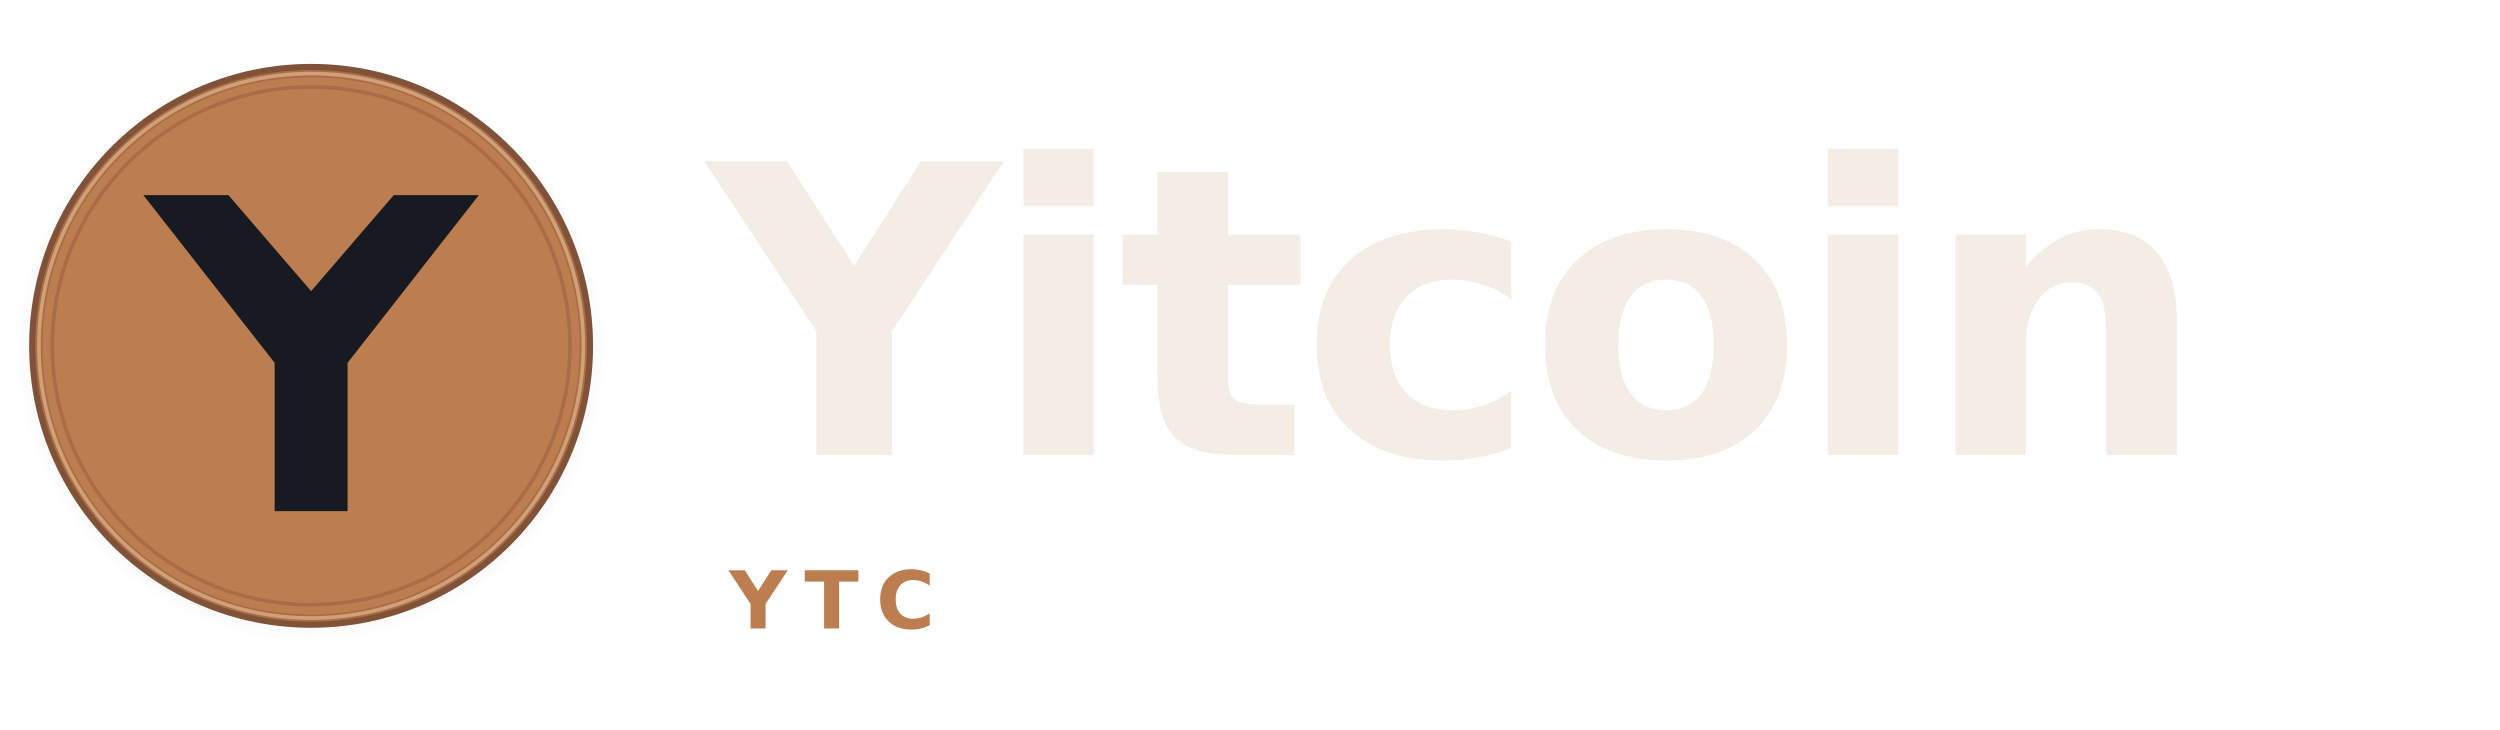
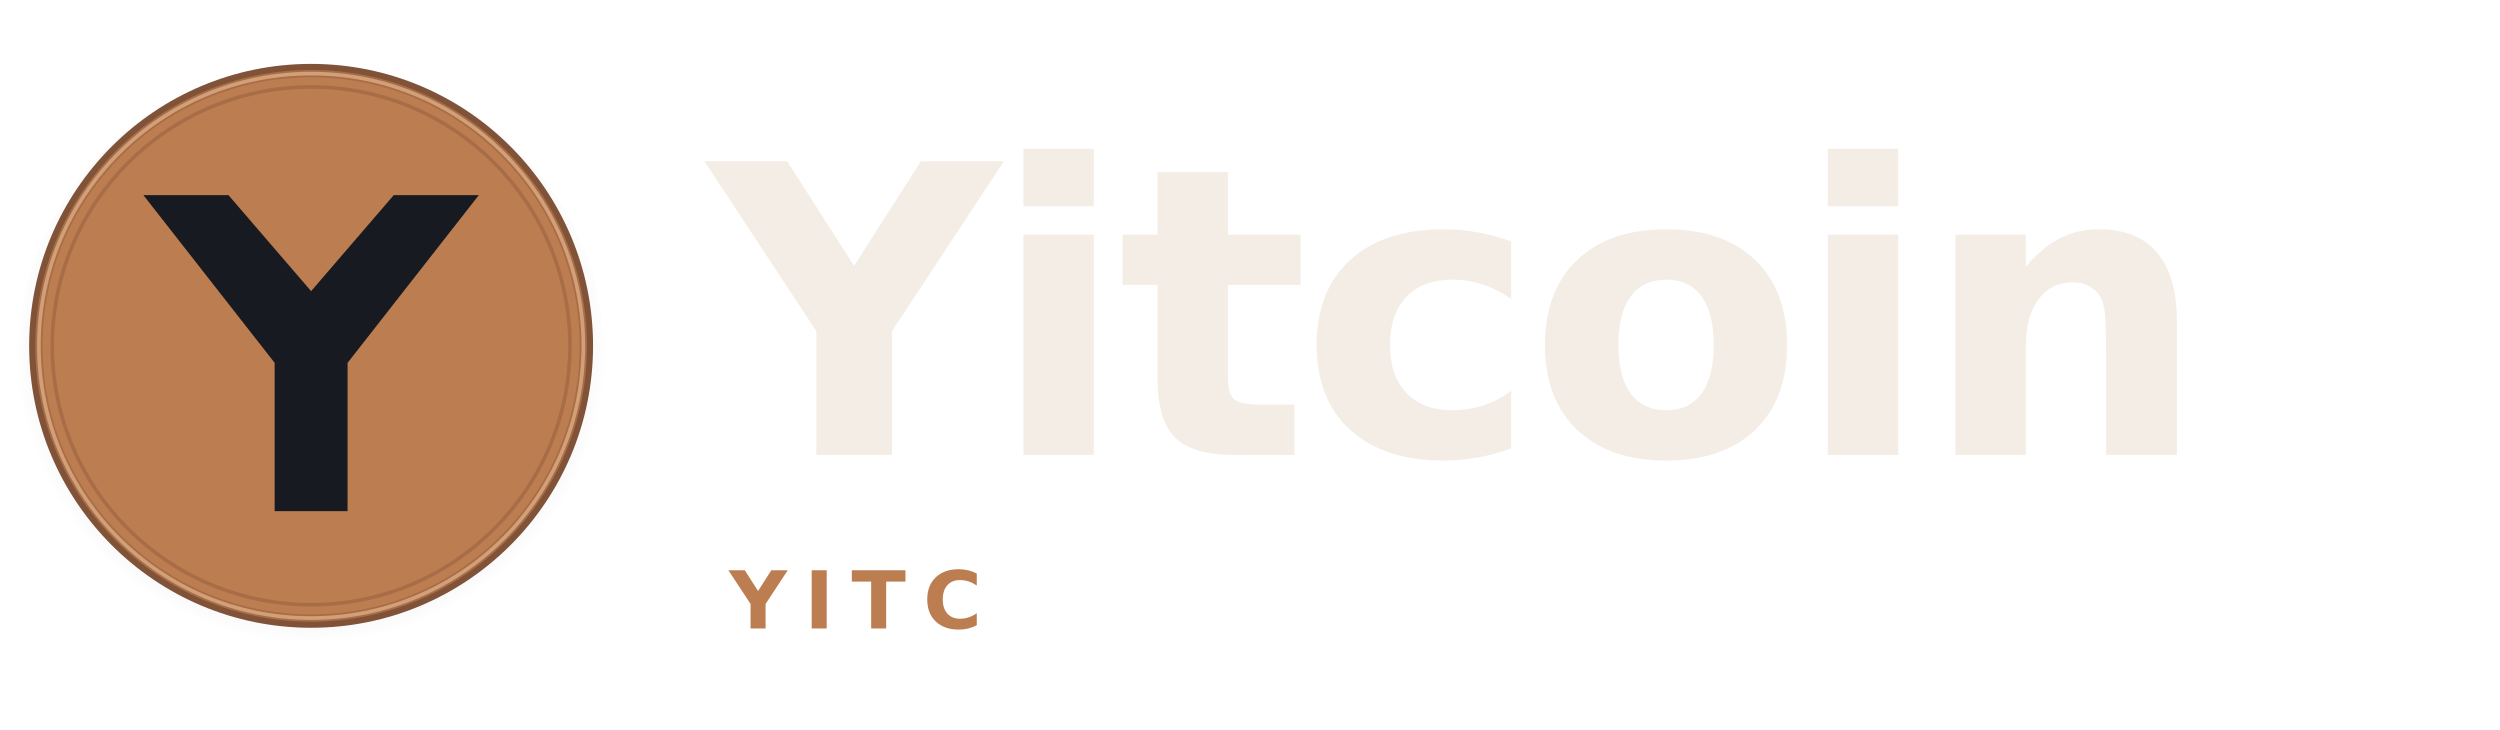
- <svg xmlns="http://www.w3.org/2000/svg" width="720" height="210" viewBox="0 0 720 210" role="img" aria-label="Yitcoin YTC lockup for dark backgrounds">
+ <svg xmlns="http://www.w3.org/2000/svg" width="720" height="210" viewBox="0 0 720 210" role="img" aria-label="Yitcoin YITC lockup for dark backgrounds">
  <g transform="translate(0 10) scale(.35)">
    <defs>
      <linearGradient id="bronze" x1="0" y1="0" x2="1" y2="1">
        <stop stop-color="#E5B78A" />
        <stop offset=".38" stop-color="#BC7D51" />
        <stop offset=".70" stop-color="#A7653E" />
        <stop offset="1" stop-color="#D99D68" />
      </linearGradient>
      <radialGradient id="coinShadow" cx=".5" cy=".48" r=".5">
        <stop stop-color="#111318" stop-opacity=".22" />
        <stop offset=".72" stop-color="#111318" stop-opacity=".12" />
        <stop offset="1" stop-color="#111318" stop-opacity="0" />
      </radialGradient>
    </defs>
    <ellipse cx="256" cy="267" rx="242" ry="242" fill="url(#coinShadow)" />
    <circle cx="256" cy="256" r="232" fill="#805238" />
    <circle cx="256" cy="256" r="227" fill="#A96D46" />
    <circle cx="256" cy="256" r="221" fill="#BC7D51" />
    <circle cx="256" cy="256" r="224" fill="none" stroke="#F0C59D" stroke-opacity=".58" stroke-width="3" />
    <circle cx="256" cy="256" r="213" fill="none" stroke="#75472F" stroke-opacity=".28" stroke-width="3" />
    <path d="M118 132H188L256 211L324 132H394L286 270V392H226V270Z" fill="#171A20" />
  </g>
  <path d="M-20 1493H401L741 961L1081 1493H1503L934 629V0H549V629Z" transform="translate(204.000 131) scale(0.056641 -0.056641)" fill="#F4EDE5" />
  <path d="M172 1120H530V0H172ZM172 1556H530V1264H172Z" transform="translate(284.998 131) scale(0.056641 -0.056641)" fill="#F4EDE5" />
  <path d="M563 1438V1120H932V864H563V389Q563 311 594.0 283.5Q625 256 717 256H901V0H594Q382 0 293.5 88.5Q205 177 205 389V864H27V1120H205V1438Z" transform="translate(321.760 131) scale(0.056641 -0.056641)" fill="#F4EDE5" />
  <path d="M1077 1085V793Q1004 843 930.5 867.0Q857 891 778 891Q628 891 544.5 803.5Q461 716 461 559Q461 402 544.5 314.5Q628 227 778 227Q862 227 937.5 252.0Q1013 277 1077 326V33Q993 2 906.5 -13.5Q820 -29 733 -29Q430 -29 259.0 126.5Q88 282 88 559Q88 836 259.0 991.5Q430 1147 733 1147Q821 1147 906.5 1131.5Q992 1116 1077 1085Z" transform="translate(374.211 131) scale(0.056641 -0.056641)" fill="#F4EDE5" />
  <path d="M705 891Q586 891 523.5 805.5Q461 720 461 559Q461 398 523.5 312.5Q586 227 705 227Q822 227 884.0 312.5Q946 398 946 559Q946 720 884.0 805.5Q822 891 705 891ZM705 1147Q994 1147 1156.5 991.0Q1319 835 1319 559Q1319 283 1156.5 127.0Q994 -29 705 -29Q415 -29 251.5 127.0Q88 283 88 559Q88 835 251.5 991.0Q415 1147 705 1147Z" transform="translate(439.973 131) scale(0.056641 -0.056641)" fill="#F4EDE5" />
  <path d="M172 1120H530V0H172ZM172 1556H530V1264H172Z" transform="translate(516.666 131) scale(0.056641 -0.056641)" fill="#F4EDE5" />
  <path d="M1298 682V0H938V111V522Q938 667 931.5 722.0Q925 777 909 803Q888 838 852.0 857.5Q816 877 770 877Q658 877 594.0 790.5Q530 704 530 551V0H172V1120H530V956Q611 1054 702.0 1100.5Q793 1147 903 1147Q1097 1147 1197.5 1028.0Q1298 909 1298 682Z" transform="translate(553.428 131) scale(0.056641 -0.056641)" fill="#F4EDE5" />
  <path d="M-20 1493H401L741 961L1081 1493H1503L934 629V0H549V629Z" transform="translate(210.000 181) scale(0.01123 -0.01123)" fill="#BC7D51" />
-   <path d="M10 1493H1386V1202H891V0H506V1202H10Z" transform="translate(231.655 181) scale(0.01123 -0.01123)" fill="#BC7D51" />
-   <path d="M1372 82Q1266 27 1151.0 -1.0Q1036 -29 911 -29Q538 -29 320.0 179.5Q102 388 102 745Q102 1103 320.0 1311.5Q538 1520 911 1520Q1036 1520 1151.0 1492.0Q1266 1464 1372 1409V1100Q1265 1173 1161.0 1207.0Q1057 1241 942 1241Q736 1241 618.0 1109.0Q500 977 500 745Q500 514 618.0 382.0Q736 250 942 250Q1057 250 1161.0 284.0Q1265 318 1372 391Z" transform="translate(252.344 181) scale(0.01123 -0.01123)" fill="#BC7D51" />
+   <path d="M188 1493H573V0H188Z" transform="translate(231.655 181) scale(0.01123 -0.01123)" fill="#BC7D51" />
+   <path d="M10 1493H1386V1202H891V0H506V1202H10Z" transform="translate(245.212 181) scale(0.01123 -0.01123)" fill="#BC7D51" />
+   <path d="M1372 82Q1266 27 1151.0 -1.0Q1036 -29 911 -29Q538 -29 320.0 179.5Q102 388 102 745Q102 1103 320.0 1311.5Q538 1520 911 1520Q1036 1520 1151.0 1492.0Q1266 1464 1372 1409V1100Q1265 1173 1161.0 1207.0Q1057 1241 942 1241Q736 1241 618.0 1109.0Q500 977 500 745Q500 514 618.0 382.0Q736 250 942 250Q1057 250 1161.0 284.0Q1265 318 1372 391Z" transform="translate(265.901 181) scale(0.01123 -0.01123)" fill="#BC7D51" />
</svg>
